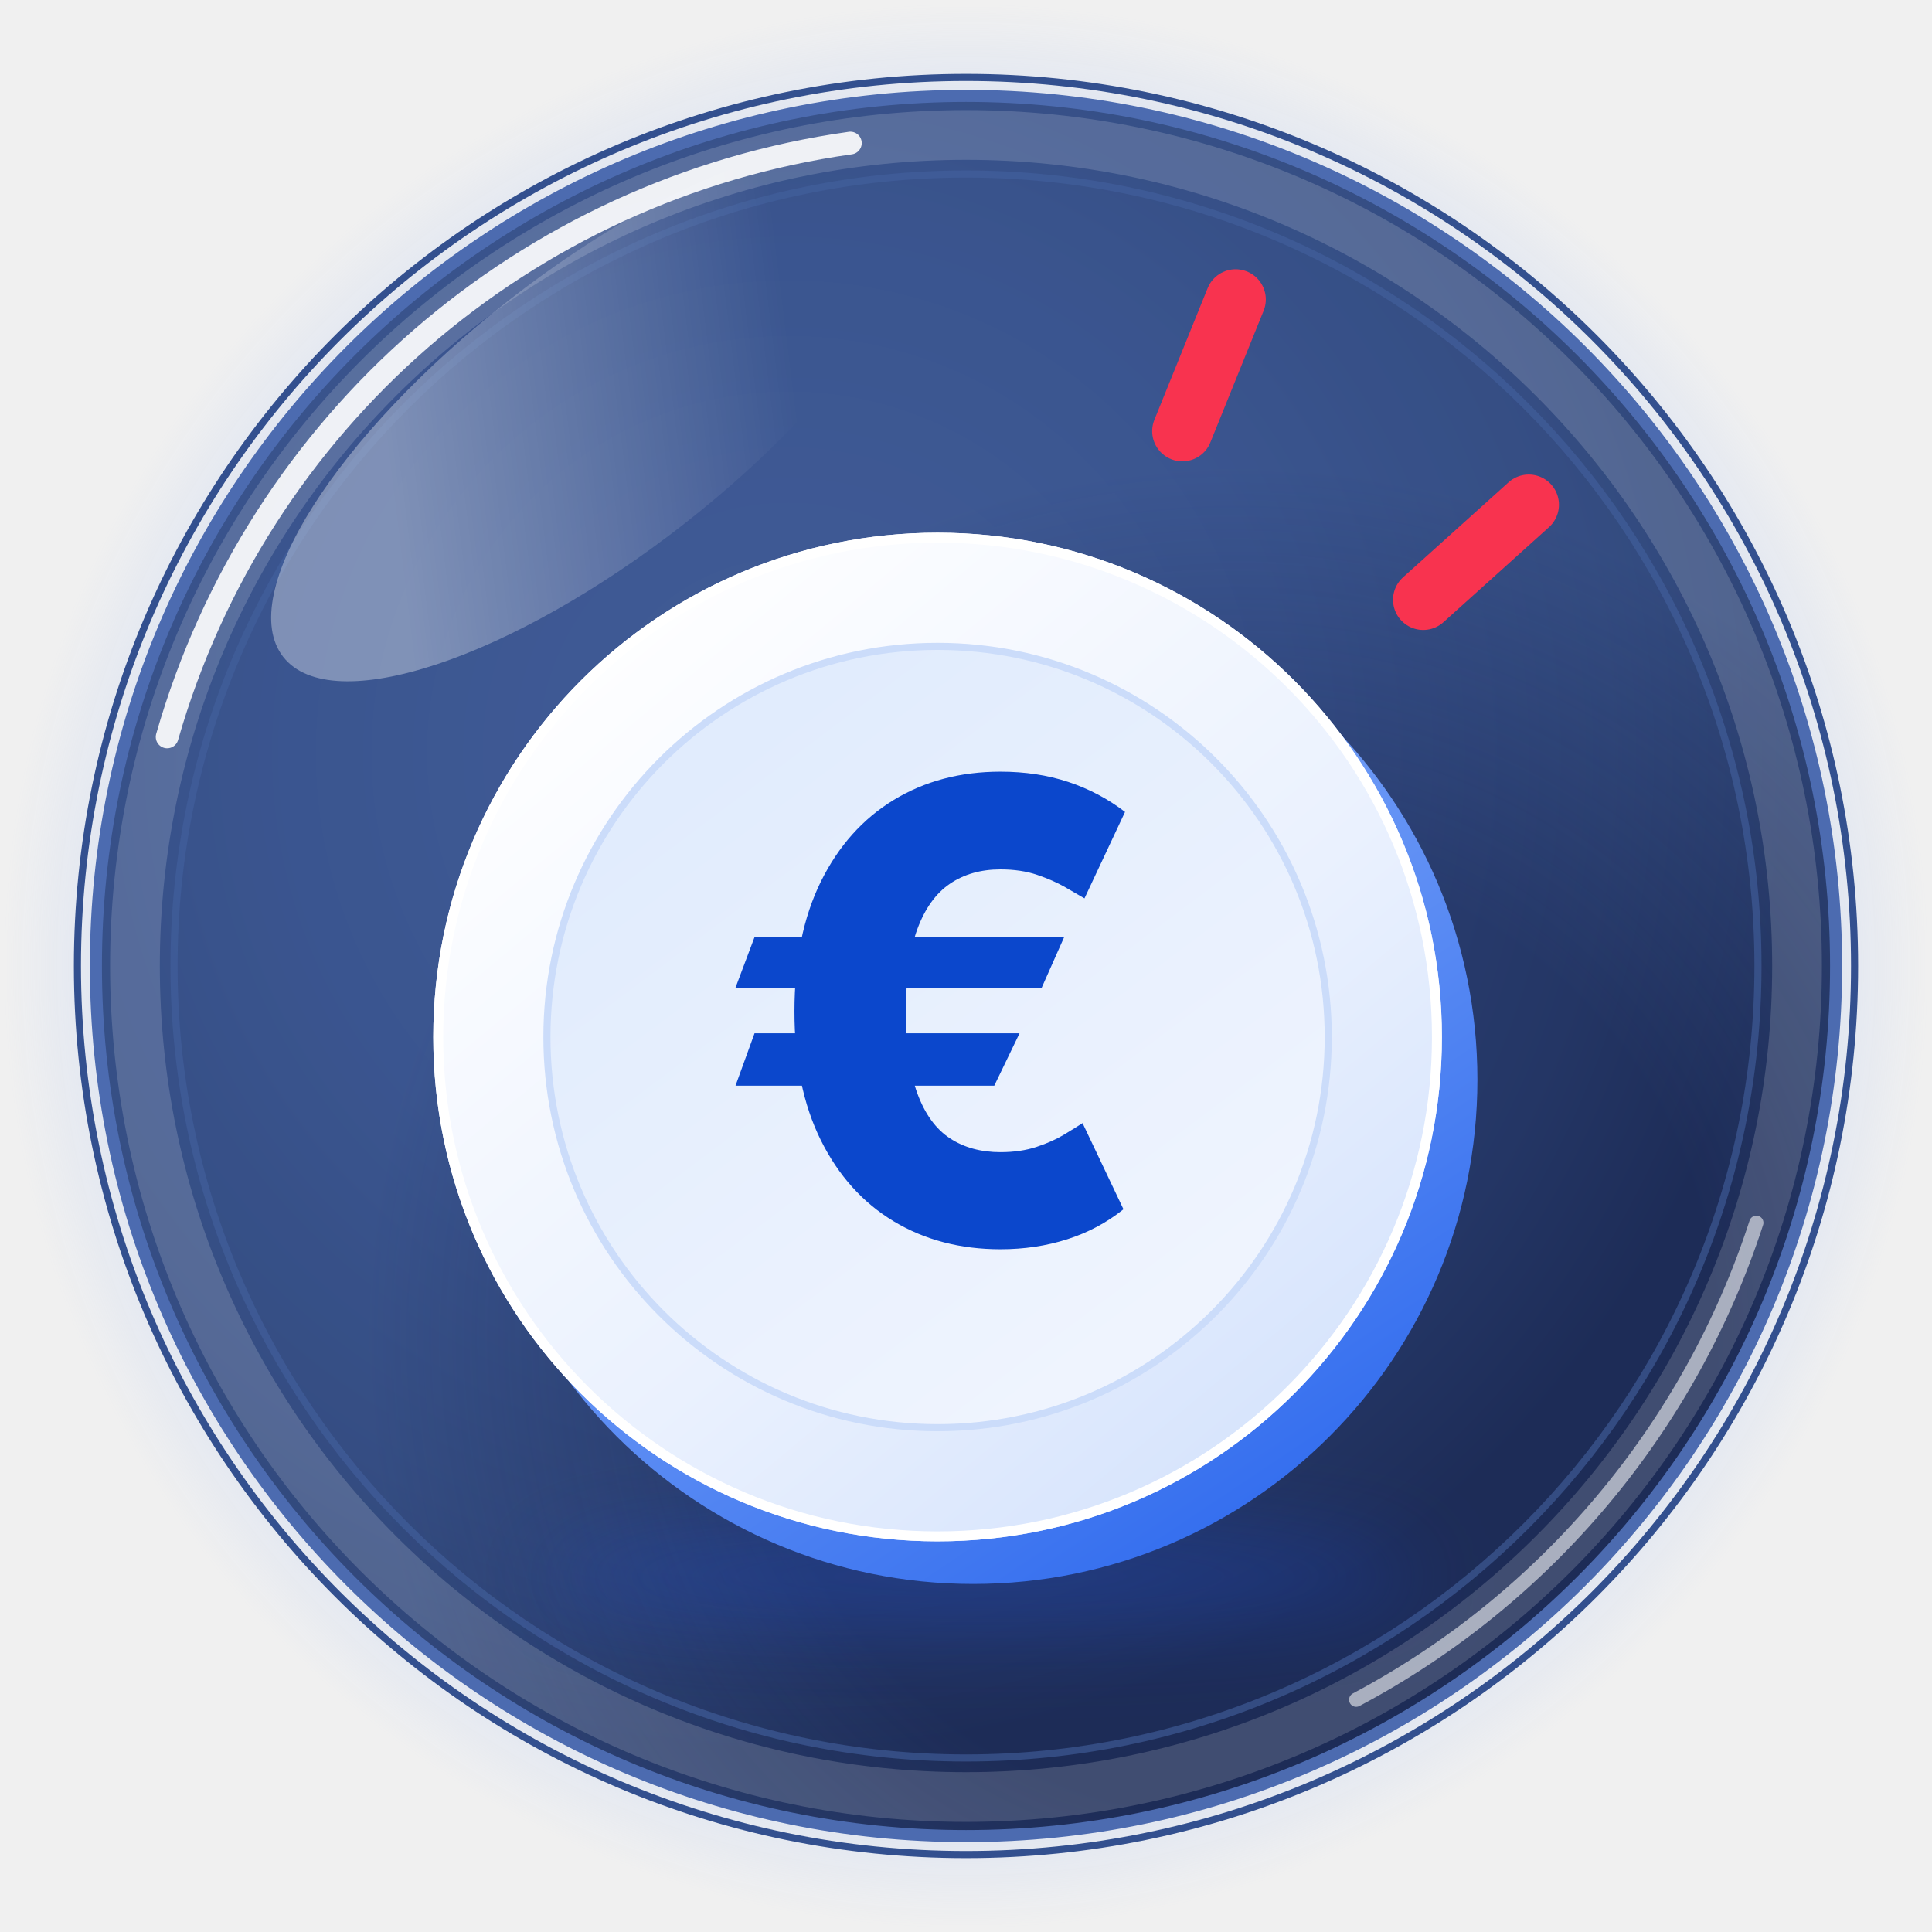
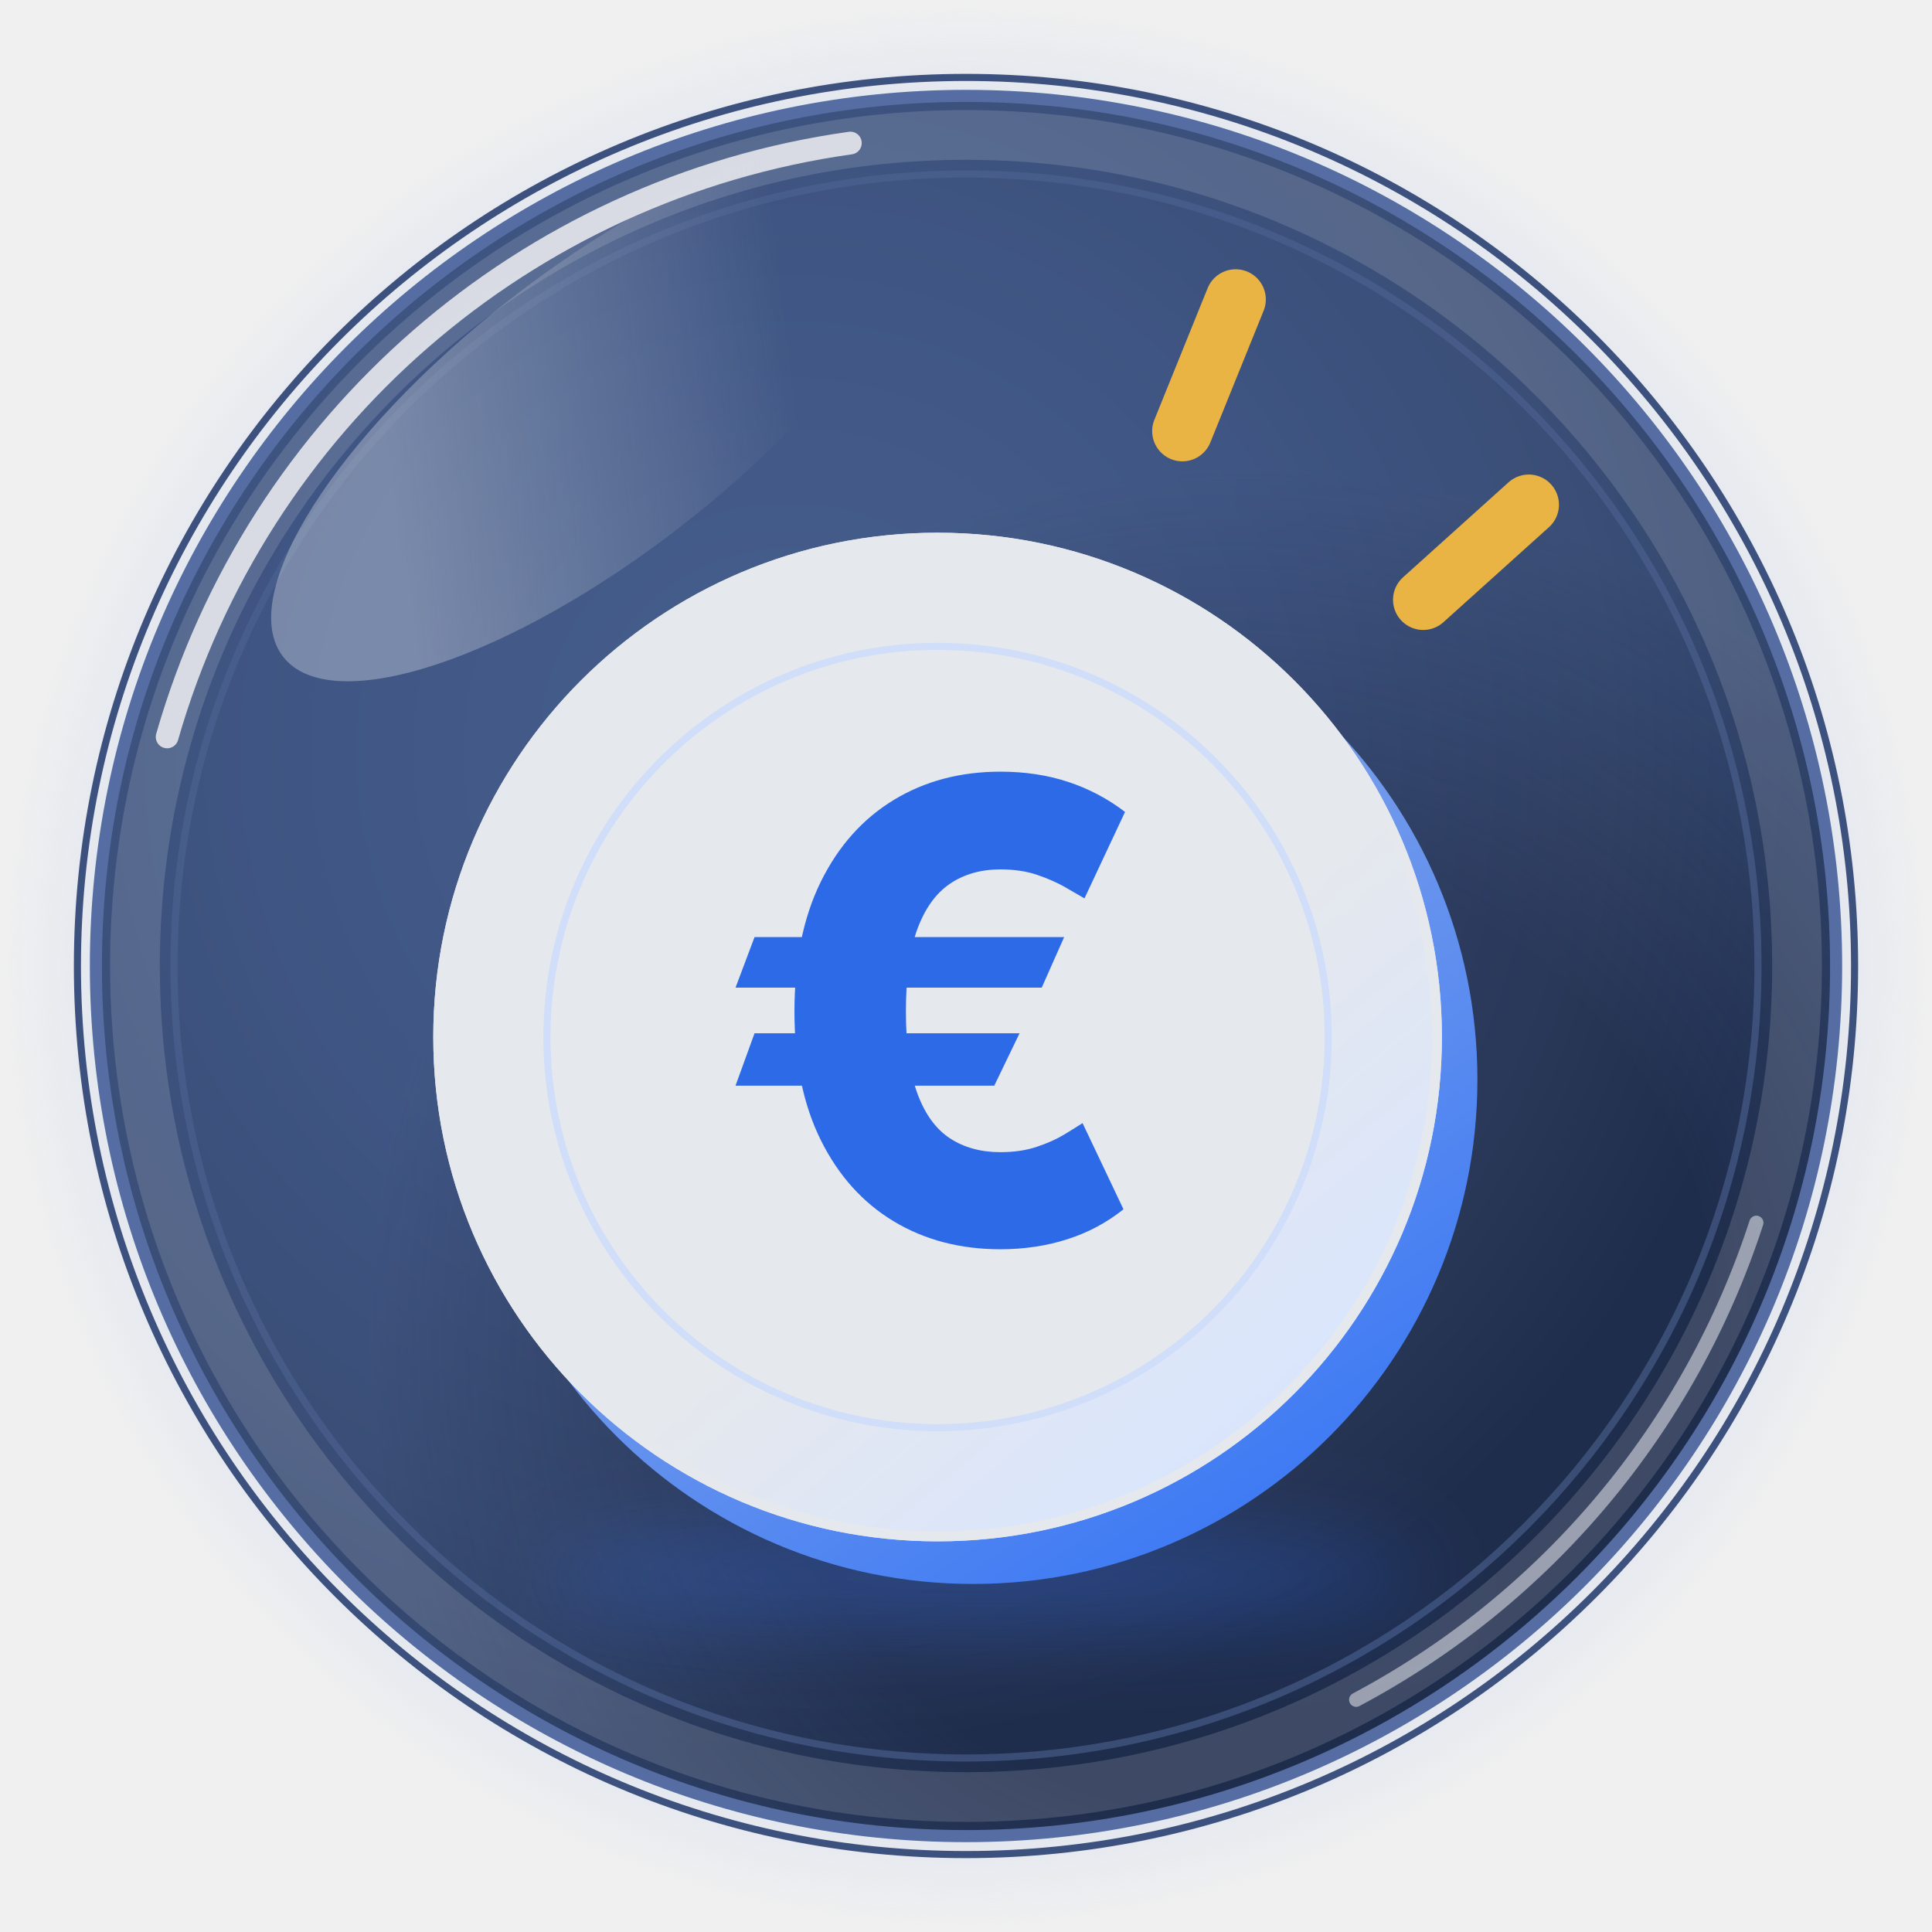
<svg xmlns="http://www.w3.org/2000/svg" width="272" height="272" viewBox="-136 -136 272 272">
  <defs>
    <linearGradient id="sfera-costi-sf5" x1="-44" x2="36" y1="-30" y2="90" gradientUnits="userSpaceOnUse">
-       <stop offset="0" stop-color="#8FB4FA" />
-       <stop offset="1" stop-color="#2F6AEE" />
+       <stop offset="0" stop-color="#98B1E5" />
+       <stop offset="1" stop-color="#3977F5" />
    </linearGradient>
    <linearGradient id="sfera-costi-sf6" x1="-54" x2="46" y1="-50" y2="70" gradientUnits="userSpaceOnUse">
-       <stop offset="0" stop-color="#FFF" />
-       <stop offset=".6" stop-color="#EAF1FE" />
-       <stop offset="1" stop-color="#D5E3FC" />
+       <stop offset="0" stop-color="#E5E8ED" />
+       <stop offset=".6" stop-color="#E5E8ED" />
+       <stop offset="1" stop-color="#D8E5FF" />
    </linearGradient>
    <linearGradient id="sfera-costi-sf7" x1="-34" x2="26" y1="-30" y2="50" gradientUnits="userSpaceOnUse">
-       <stop offset="0" stop-color="#E1ECFD" />
-       <stop offset="1" stop-color="#EFF4FE" />
+       <stop offset="0" stop-color="#E5E8ED" />
+       <stop offset="1" stop-color="#E5E8ED" />
    </linearGradient>
    <linearGradient id="sfera-costi-sf9" x1="-80" x2="-30" y1="-90" y2="-60" gradientUnits="userSpaceOnUse">
-       <stop offset="0" stop-color="#FFF" stop-opacity=".35" />
-       <stop offset="1" stop-color="#FFF" stop-opacity="0" />
+       <stop offset="0" stop-color="#E5E8ED" stop-opacity=".35" />
+       <stop offset="1" stop-color="#E5E8ED" stop-opacity="0" />
    </linearGradient>
    <radialGradient id="sfera-costi-rd1" cx="0" cy="0" r="135.5" gradientUnits="userSpaceOnUse">
-       <stop offset="0" stop-color="#9DBBF6" stop-opacity="0" />
-       <stop offset=".86" stop-color="#9DBBF6" stop-opacity="0" />
-       <stop offset=".91" stop-color="#9DBBF6" stop-opacity=".16" />
-       <stop offset="1" stop-color="#9DBBF6" stop-opacity="0" />
+       <stop offset="0" stop-color="#A8BEEC" stop-opacity="0" />
+       <stop offset=".86" stop-color="#A8BEEC" stop-opacity="0" />
+       <stop offset=".91" stop-color="#A8BEEC" stop-opacity=".16" />
+       <stop offset="1" stop-color="#A8BEEC" stop-opacity="0" />
    </radialGradient>
    <radialGradient id="sfera-costi-rd2" cx="-25" cy="-30" r="140.88" gradientUnits="userSpaceOnUse">
-       <stop offset="0" stop-color="#34497F" />
-       <stop offset=".5" stop-color="#2B4075" />
-       <stop offset=".82" stop-color="#243665" />
-       <stop offset="1" stop-color="#1D2C57" />
+       <stop offset="0" stop-color="#3A4C73" />
+       <stop offset=".5" stop-color="#304168" />
+       <stop offset=".82" stop-color="#293757" />
+       <stop offset="1" stop-color="#1F2D4C" />
    </radialGradient>
    <radialGradient id="sfera-costi-rd3" cx="38" cy="52" r="122.5" gradientUnits="userSpaceOnUse">
-       <stop offset=".55" stop-color="#78AAFA" stop-opacity="0" />
-       <stop offset="1" stop-color="#78AAFA" stop-opacity=".2" />
+       <stop offset=".55" stop-color="#7FABF6" stop-opacity="0" />
+       <stop offset="1" stop-color="#7FABF6" stop-opacity=".2" />
    </radialGradient>
    <clipPath id="sfera-costi-cl8">
      <circle r="121.5" />
    </clipPath>
    <filter id="sfera-costi-bl4" width="312" height="312" x="-156" y="-156" color-interpolation-filters="sRGB" filterUnits="userSpaceOnUse">
      <feGaussianBlur stdDeviation="6" />
    </filter>
  </defs>
  <g id="sfera-costi">
    <g id="sfera-vetro">
      <circle id="alone" cx="0" cy="0" r="135.5" fill="url(#sfera-costi-rd1)" />
      <circle id="disco" cx="0" cy="0" r="122.5" fill="url(#sfera-costi-rd2)" />
      <circle id="disco-azzurro" cx="0" cy="0" r="122.5" fill="url(#sfera-costi-rd3)" />
-       <circle id="banda-luce" cx="0" cy="0" r="117" fill="none" stroke="#FFF" stroke-linecap="round" stroke-linejoin="round" stroke-width="7" opacity=".16" />
-       <circle id="anello-interno" cx="0" cy="0" r="111.5" fill="none" stroke="#42609F" stroke-linecap="round" stroke-linejoin="round" stroke-width="1" opacity=".6" />
-       <circle id="bordo" cx="0" cy="0" r="122.5" fill="none" stroke="#4C6BB0" stroke-linecap="round" stroke-linejoin="round" stroke-width="1.7" />
-       <circle id="bordo-esterno" cx="0" cy="0" r="125.1" fill="none" stroke="#33508F" stroke-linecap="round" stroke-linejoin="round" stroke-width="1" />
+       <circle id="banda-luce" cx="0" cy="0" r="117" fill="none" stroke="#E5E8ED" stroke-linecap="round" stroke-linejoin="round" stroke-width="7" opacity=".16" />
+       <circle id="anello-interno" cx="0" cy="0" r="111.5" fill="none" stroke="#4D6291" stroke-linecap="round" stroke-linejoin="round" stroke-width="1" opacity=".6" />
+       <circle id="bordo" cx="0" cy="0" r="122.5" fill="none" stroke="#556DA3" stroke-linecap="round" stroke-linejoin="round" stroke-width="1.7" />
+       <circle id="bordo-esterno" cx="0" cy="0" r="125.1" fill="none" stroke="#3D517F" stroke-linecap="round" stroke-linejoin="round" stroke-width="1" />
    </g>
    <g id="oggetto">
-       <ellipse id="ombra" cx="2" cy="86" fill="#1D4ED8" filter="url(#sfera-costi-bl4)" opacity=".3" rx="62" ry="7" />
+       <ellipse id="ombra" cx="2" cy="86" fill="#316FF4" filter="url(#sfera-costi-bl4)" opacity=".3" rx="62" ry="7" />
      <circle id="spessore" cx="1" cy="16" r="71" fill="url(#sfera-costi-sf5)" />
      <circle id="faccia" cx="-4" cy="10" r="71" fill="url(#sfera-costi-sf6)" />
-       <circle id="faccia-filo" cx="-4" cy="10" r="70.3" fill="none" stroke="#FFF" stroke-linecap="round" stroke-linejoin="round" stroke-width="1.4" />
-       <circle id="anello" cx="-4" cy="10" r="55" fill="url(#sfera-costi-sf7)" stroke="#CBDCFA" stroke-linecap="round" stroke-linejoin="round" stroke-width="1" />
-       <path id="euro" fill="#0B47CC" d="m13.82-4.07-3.16 7.12h-43.11l2.68-7.12ZM7.54 9.47l-3.56 7.38h-36.43l2.68-7.38Zm14.85-31.16L16.68-9.52l-2.73-1.58q-1.67-.96-3.93-1.73t-5.17-.77q-4.13 0-7.11 2.02t-4.6 6.41q-1.6 4.4-1.6 11.56 0 7.12 1.6 11.52 1.61 4.39 4.6 6.35 2.98 1.95 7.11 1.95 2.86 0 5.1-.75 2.24-.74 3.87-1.73t2.59-1.61l5.76 12.13q-3.52 2.82-7.91 4.22-4.4 1.41-9.41 1.41-8.48 0-15.02-3.93-6.55-3.94-10.27-11.43t-3.71-18.13q0-10.72 3.71-18.26 3.72-7.53 10.27-11.51t15.02-3.98q5.19 0 9.56 1.45t7.98 4.22" />
-       <path id="scintilla-1" fill="none" stroke="#F8334F" stroke-linecap="round" stroke-width="8.5" d="m30.46-75.3 7.5-18.54" />
-       <path id="scintilla-2" fill="none" stroke="#F8334F" stroke-linecap="round" stroke-width="8.5" d="m64.37-51.56 14.86-13.38" />
+       <circle id="faccia-filo" cx="-4" cy="10" r="70.3" fill="none" stroke="#E5E8ED" stroke-linecap="round" stroke-linejoin="round" stroke-width="1.4" />
+       <circle id="anello" cx="-4" cy="10" r="55" fill="url(#sfera-costi-sf7)" stroke="#D1DEF9" stroke-linecap="round" stroke-linejoin="round" stroke-width="1" />
+       <path id="euro" fill="#2D6AE7" d="m13.82-4.07-3.16 7.12h-43.11l2.68-7.12ZM7.54 9.47l-3.56 7.38h-36.43l2.68-7.38Zm14.85-31.16L16.68-9.52l-2.73-1.58q-1.67-.96-3.93-1.73t-5.17-.77q-4.13 0-7.11 2.02t-4.6 6.41q-1.6 4.4-1.6 11.56 0 7.12 1.6 11.52 1.61 4.39 4.6 6.35 2.98 1.95 7.11 1.95 2.86 0 5.1-.75 2.24-.74 3.87-1.73t2.59-1.61l5.76 12.13q-3.52 2.82-7.91 4.22-4.4 1.41-9.41 1.41-8.48 0-15.02-3.93-6.55-3.94-10.27-11.43t-3.71-18.13q0-10.72 3.71-18.26 3.72-7.53 10.27-11.51t15.02-3.98q5.19 0 9.56 1.45t7.98 4.22" />
+       <path id="scintilla-1" fill="none" stroke="#EAB444" stroke-linecap="round" stroke-width="8.5" d="m30.46-75.3 7.5-18.54" />
+       <path id="scintilla-2" fill="none" stroke="#EAB444" stroke-linecap="round" stroke-width="8.5" d="m64.37-51.56 14.86-13.38" />
    </g>
-     <path id="riflesso-bordo" fill="none" stroke="#FFF" stroke-linecap="round" stroke-linejoin="round" stroke-width="3.2" d="M-112.47-32.25a117 117 0 0 1 96.19-83.61" opacity=".9" />
-     <path id="riflesso-bordo-2" fill="none" stroke="#FFF" stroke-linecap="round" stroke-linejoin="round" stroke-width="2" d="M111.27 36.15a117 117 0 0 1-56.34 67.15" opacity=".55" />
+     <path id="riflesso-bordo" fill="none" stroke="#E5E8ED" stroke-linecap="round" stroke-linejoin="round" stroke-width="3.2" d="M-112.47-32.25a117 117 0 0 1 96.19-83.61" opacity=".9" />
+     <path id="riflesso-bordo-2" fill="none" stroke="#E5E8ED" stroke-linecap="round" stroke-linejoin="round" stroke-width="2" d="M111.27 36.15a117 117 0 0 1-56.34 67.15" opacity=".55" />
    <g id="riflesso-morbido" clip-path="url(#sfera-costi-cl8)">
      <ellipse cx="-52" cy="-78" fill="url(#sfera-costi-sf9)" rx="56" ry="20" transform="rotate(-38 -52 -78)" />
    </g>
  </g>
</svg>
